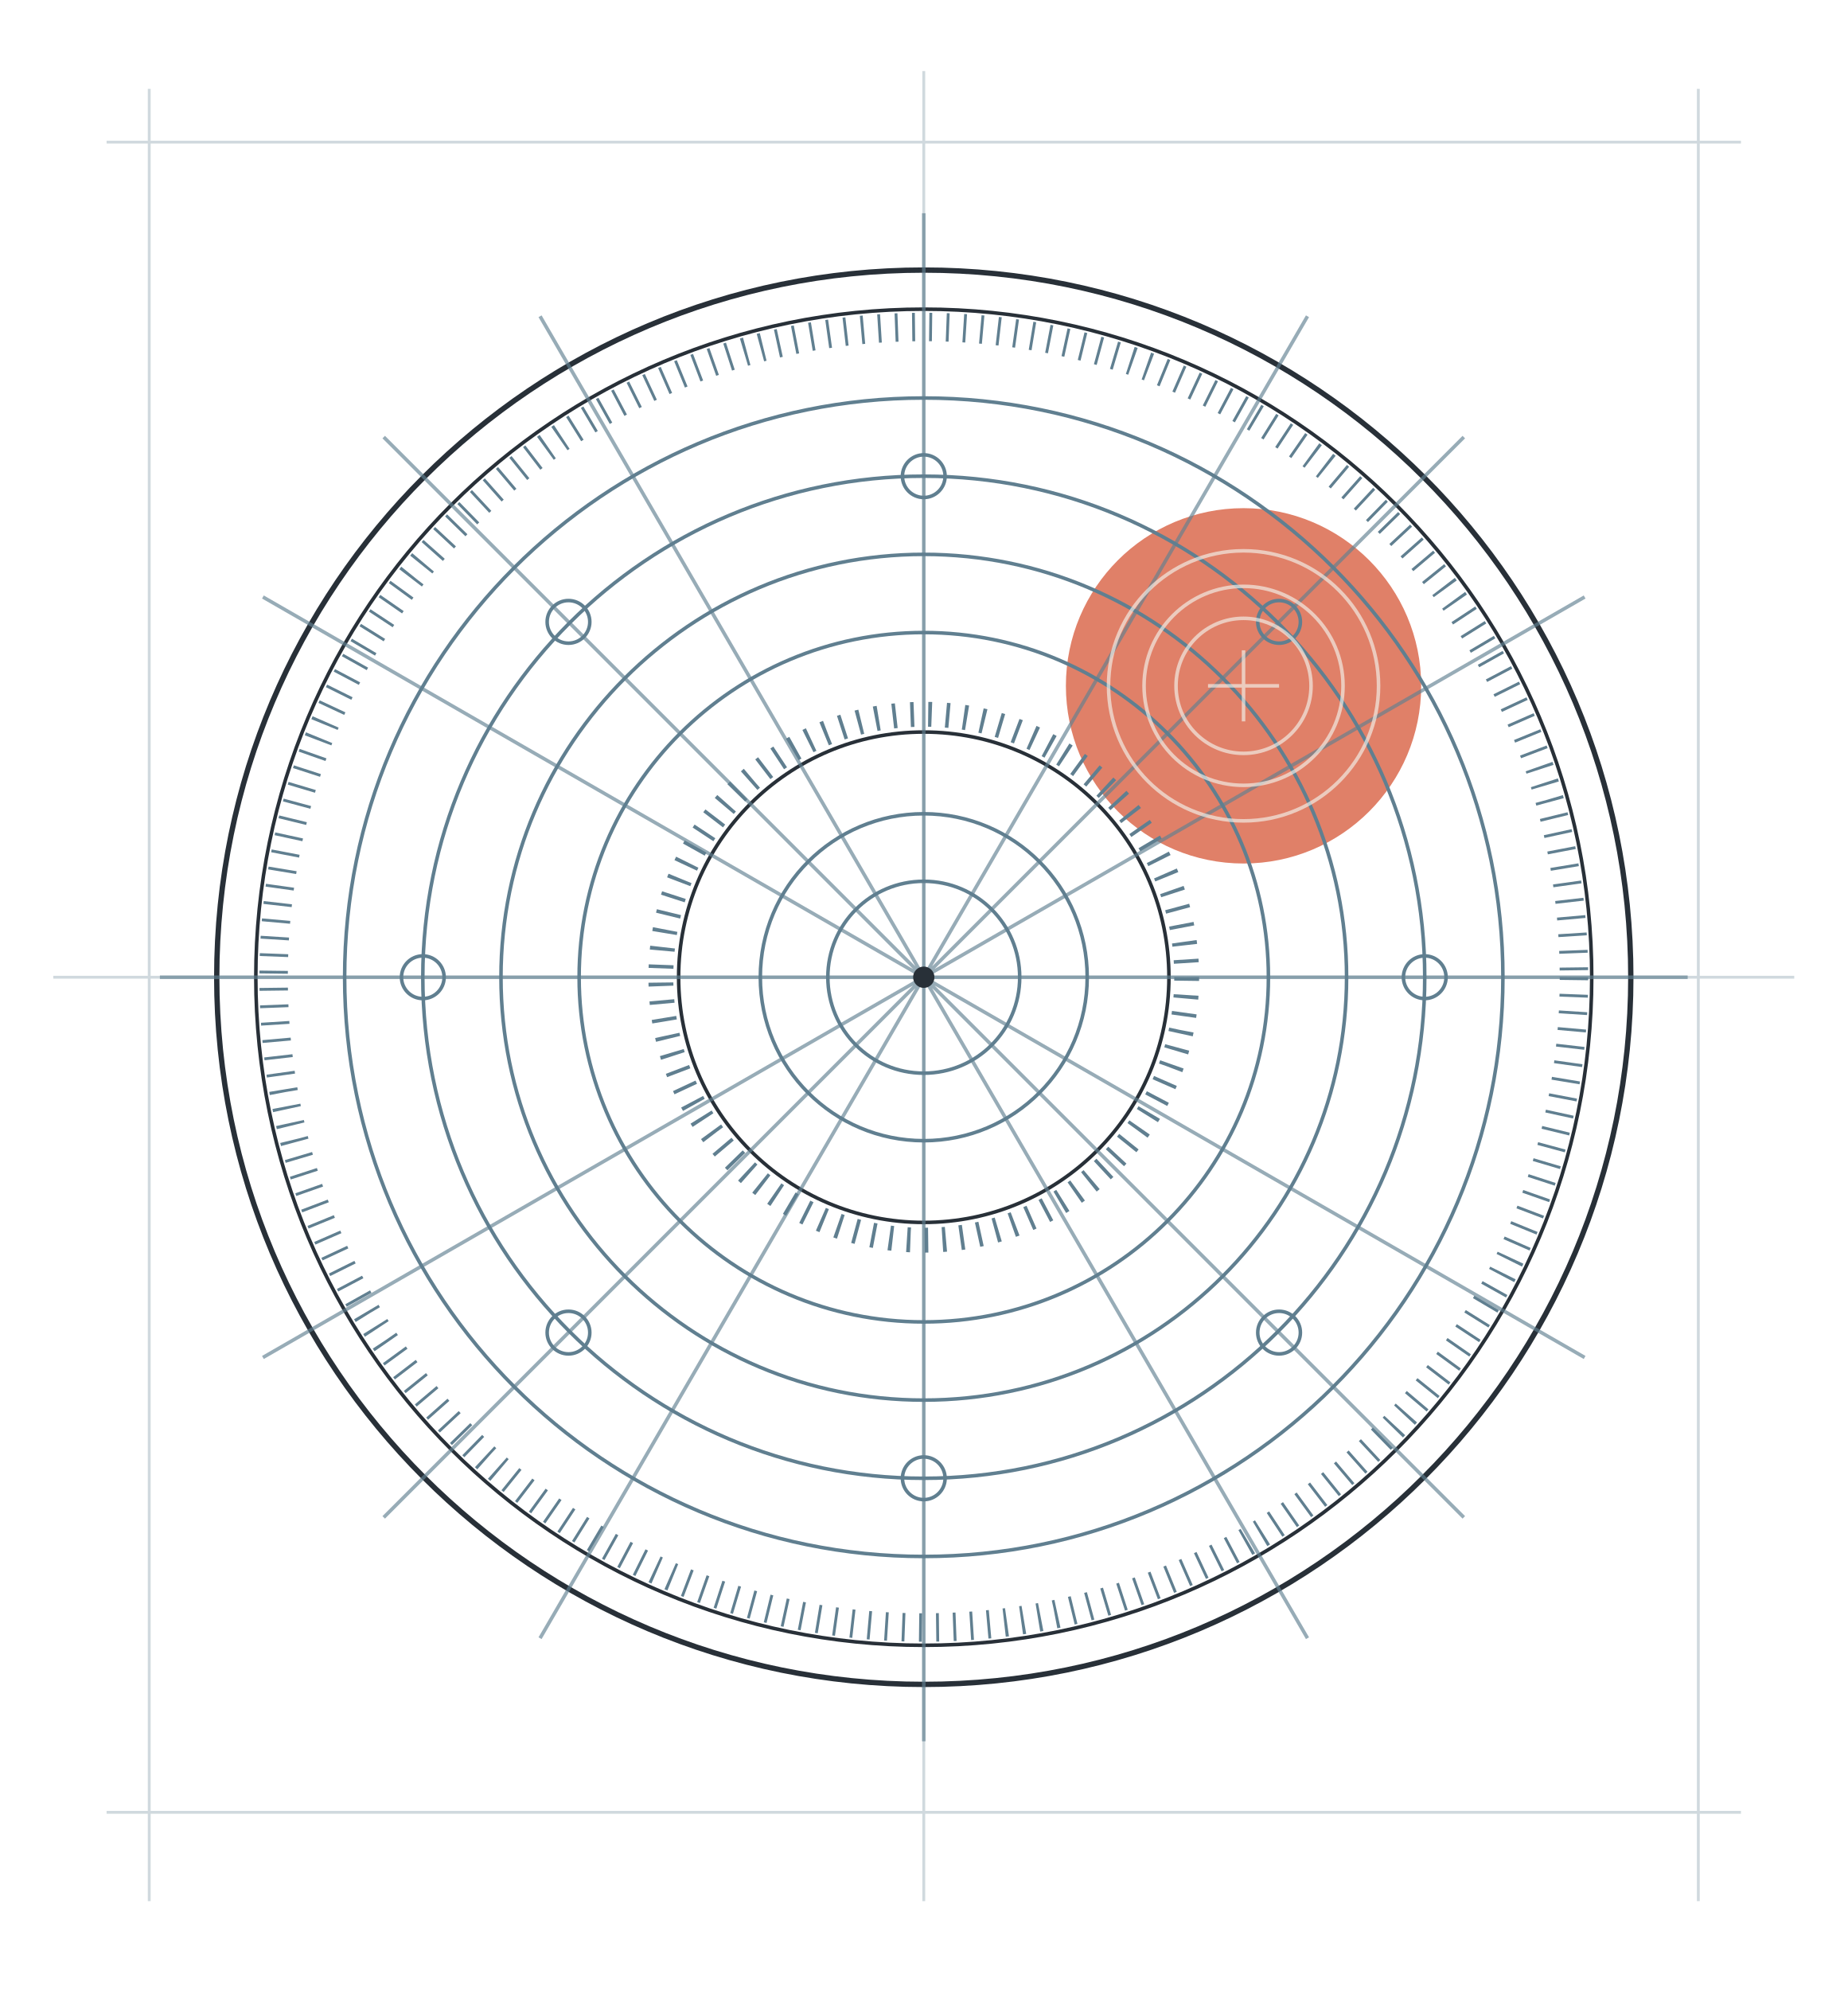
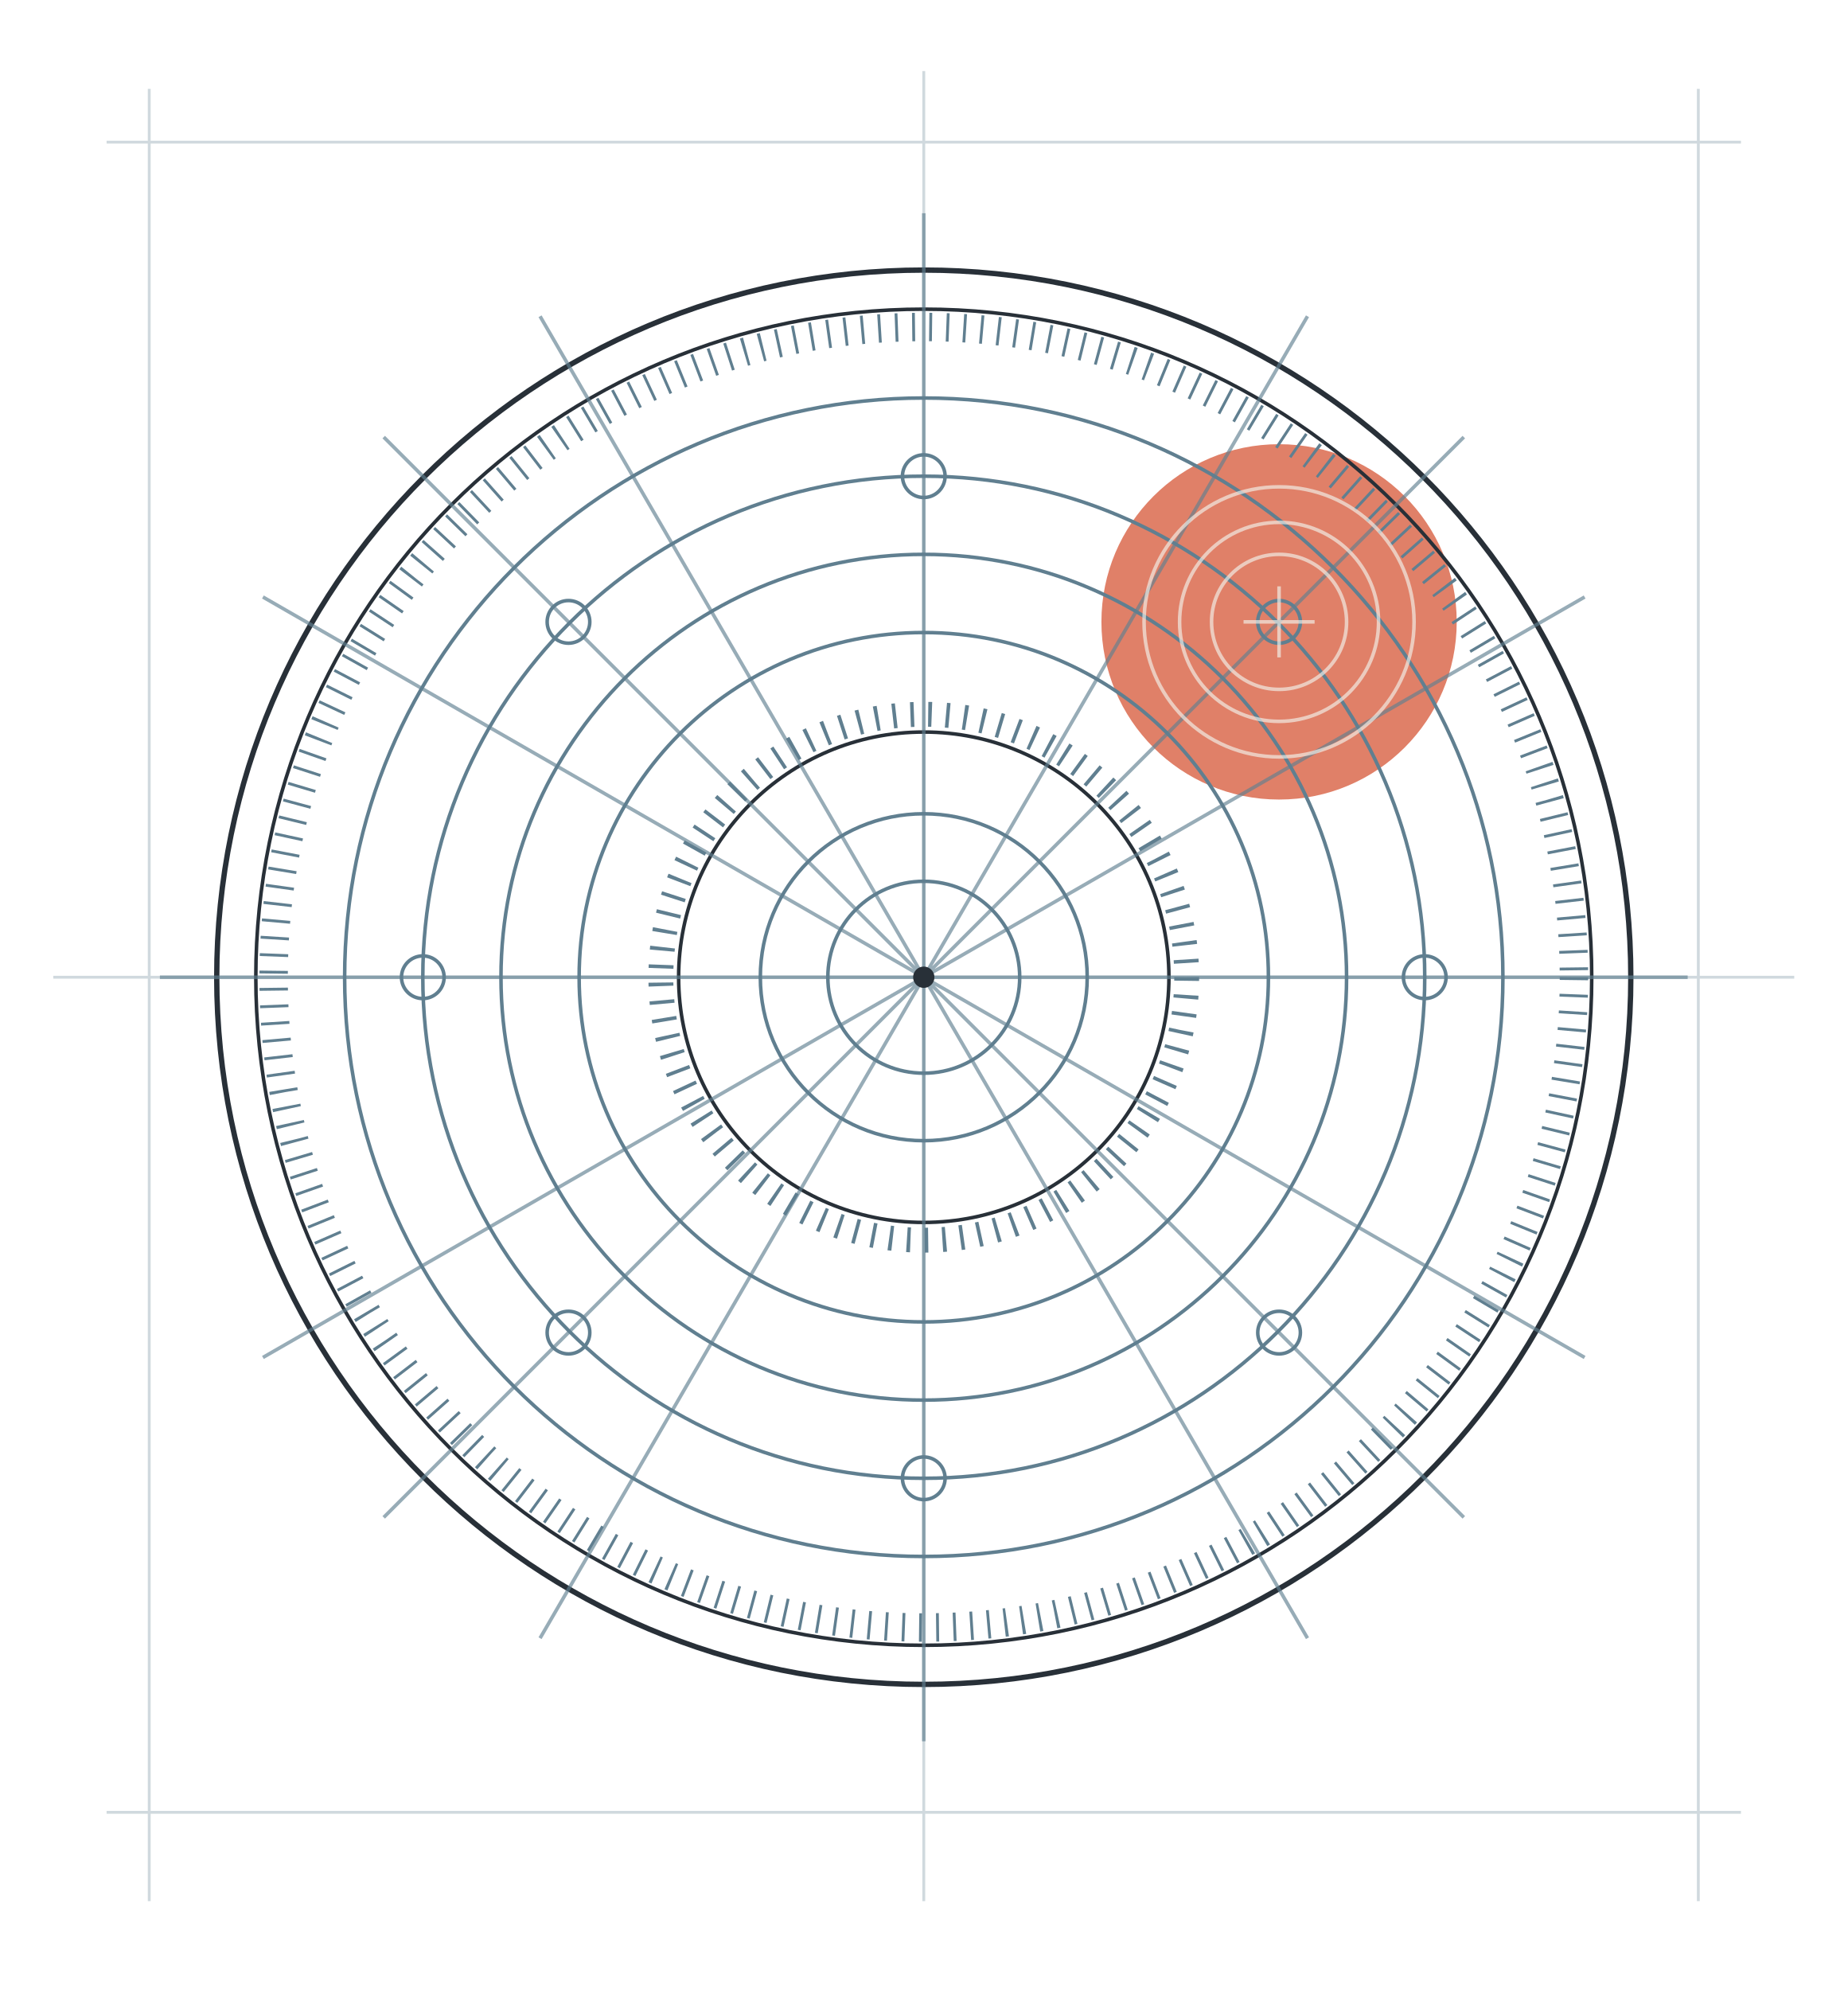
<svg xmlns="http://www.w3.org/2000/svg" viewBox="0 0 520 560" fill="none">
  <g stroke="#607f90" stroke-width=".8" opacity=".3">
    <path d="M30 40H490M30 510H490M42 25V535M478 25V535M15 275H505M260 20V535" />
  </g>
-   <circle cx="350" cy="193" r="50" fill="#e08068" />
+   <circle cx="360" cy="175" r="50" fill="#e08068" />
  <g stroke="#607f90" stroke-width="1">
    <circle cx="260" cy="275" r="199" stroke="#283038" stroke-width="1.5" />
    <circle cx="260" cy="275" r="188" stroke="#283038" />
    <circle cx="260" cy="275" r="183" stroke-dasharray=".8 4" stroke-width="8" />
    <circle cx="260" cy="275" r="163" />
    <circle cx="260" cy="275" r="141" />
    <circle cx="260" cy="275" r="119" />
    <circle cx="260" cy="275" r="97" />
    <circle cx="260" cy="275" r="69" stroke="#283038" />
    <circle cx="260" cy="275" r="74" stroke-dasharray="1 4" stroke-width="7" />
    <circle cx="260" cy="275" r="46" />
    <circle cx="260" cy="275" r="27" />
    <path d="M45 275H475M260 60V490M74 168L446 382M152 89L368 461M368 89L152 461M446 168L74 382M108 123L412 427M412 123L108 427" opacity=".65" />
    <circle cx="260" cy="134" r="6" />
    <circle cx="401" cy="275" r="6" />
    <circle cx="260" cy="416" r="6" />
    <circle cx="119" cy="275" r="6" />
    <circle cx="360" cy="175" r="6" />
    <circle cx="160" cy="175" r="6" />
    <circle cx="360" cy="375" r="6" />
    <circle cx="160" cy="375" r="6" />
  </g>
  <g stroke="#f2f3ed" opacity=".65">
-     <circle cx="350" cy="193" r="38" />
-     <circle cx="350" cy="193" r="28" />
-     <circle cx="350" cy="193" r="19" />
-     <path d="M340 193H360M350 183V203" />
+     <circle cx="360" cy="175" r="38" />
+     <circle cx="360" cy="175" r="28" />
+     <circle cx="360" cy="175" r="19" />
+     <path d="M350 175H370M360 165V185" />
  </g>
  <circle cx="260" cy="275" r="3" fill="#283038" />
</svg>
